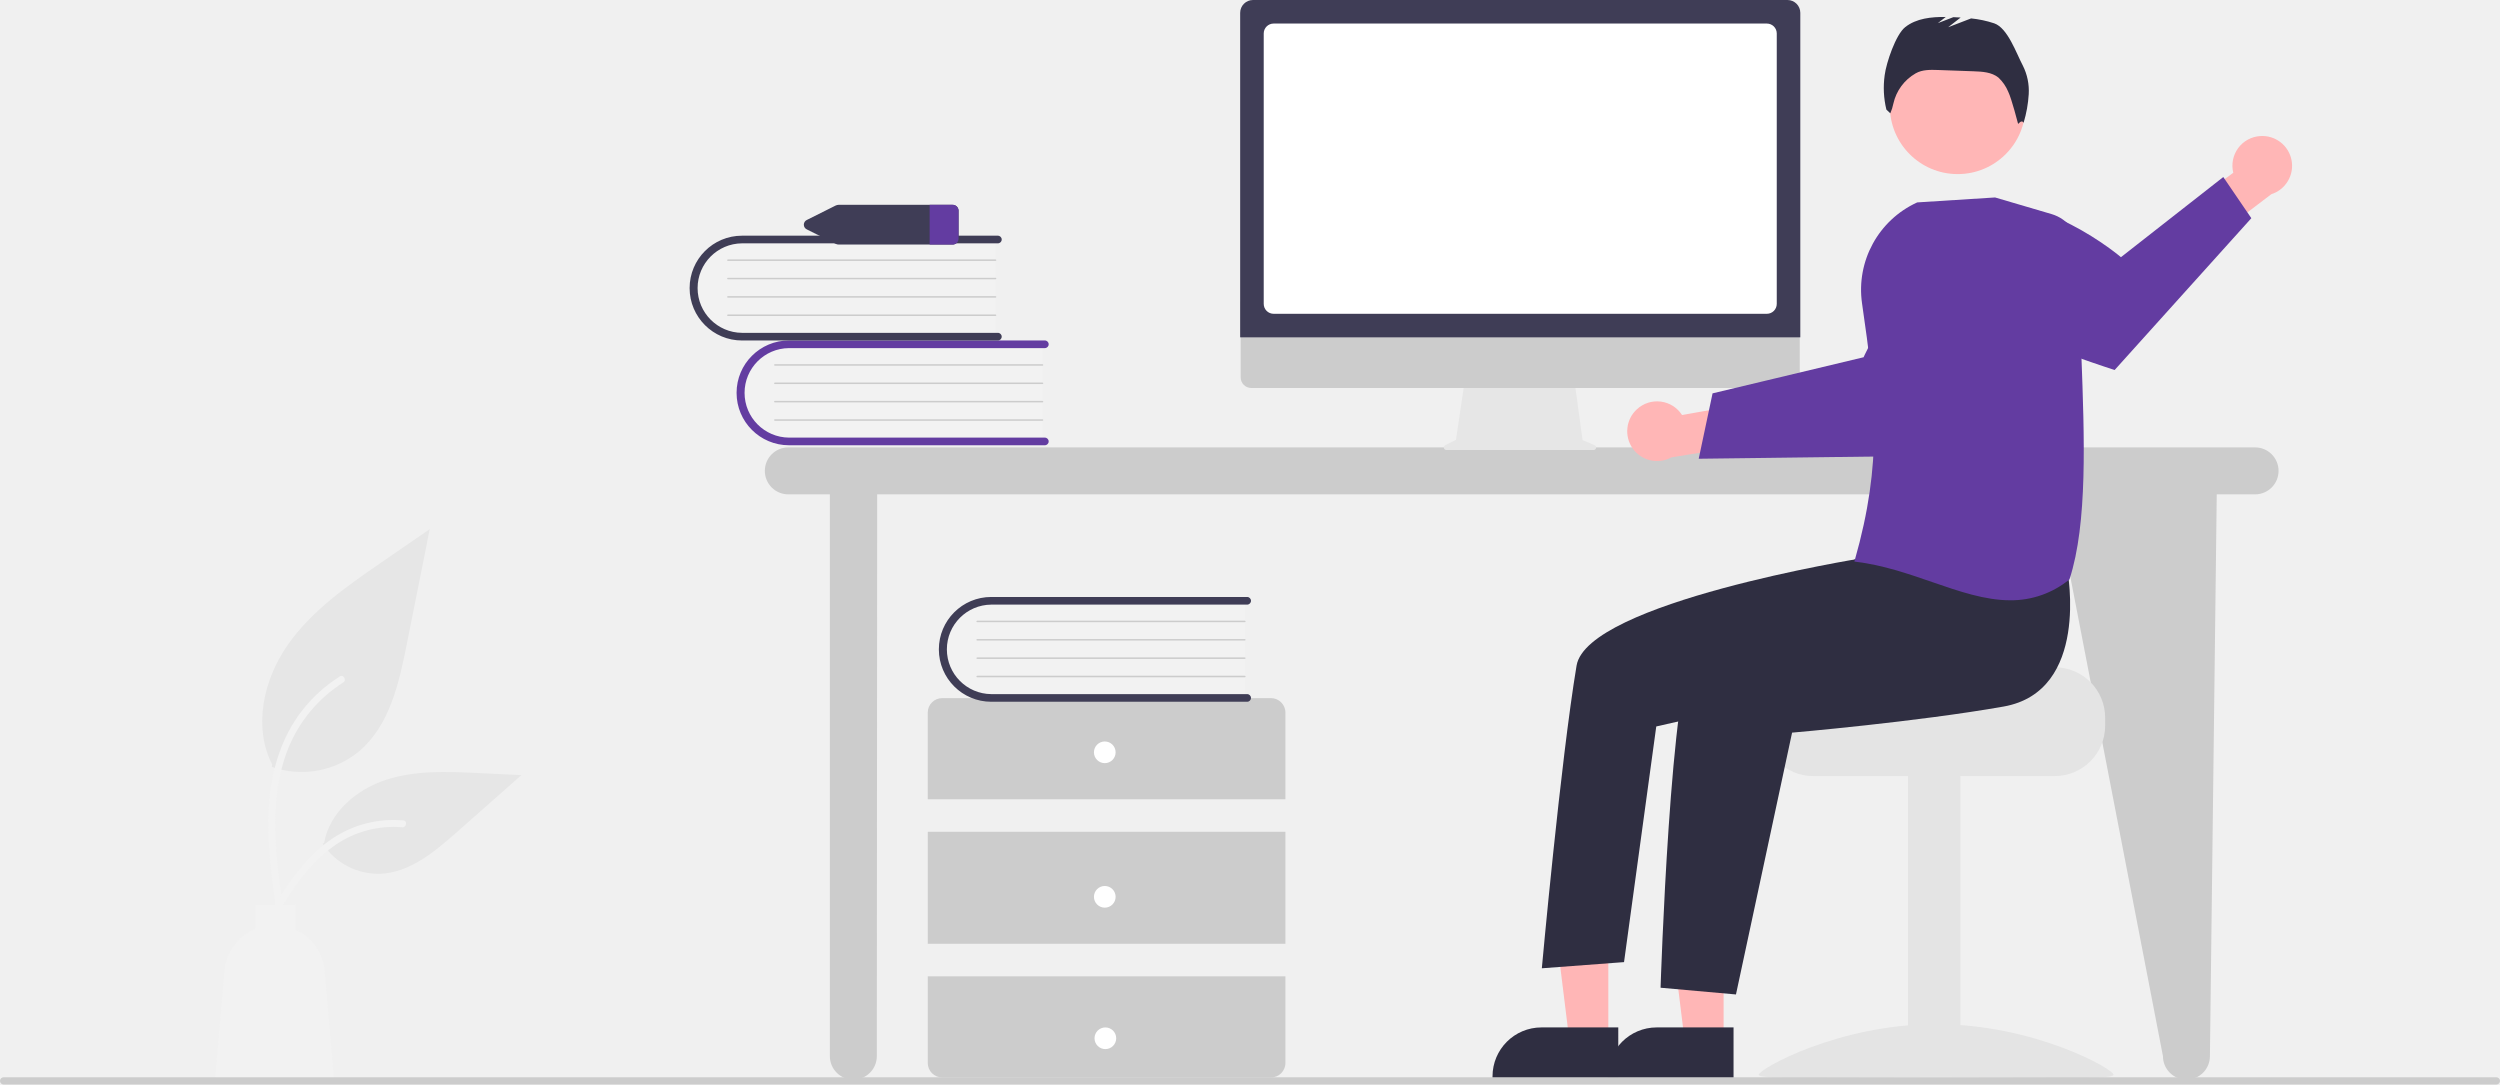
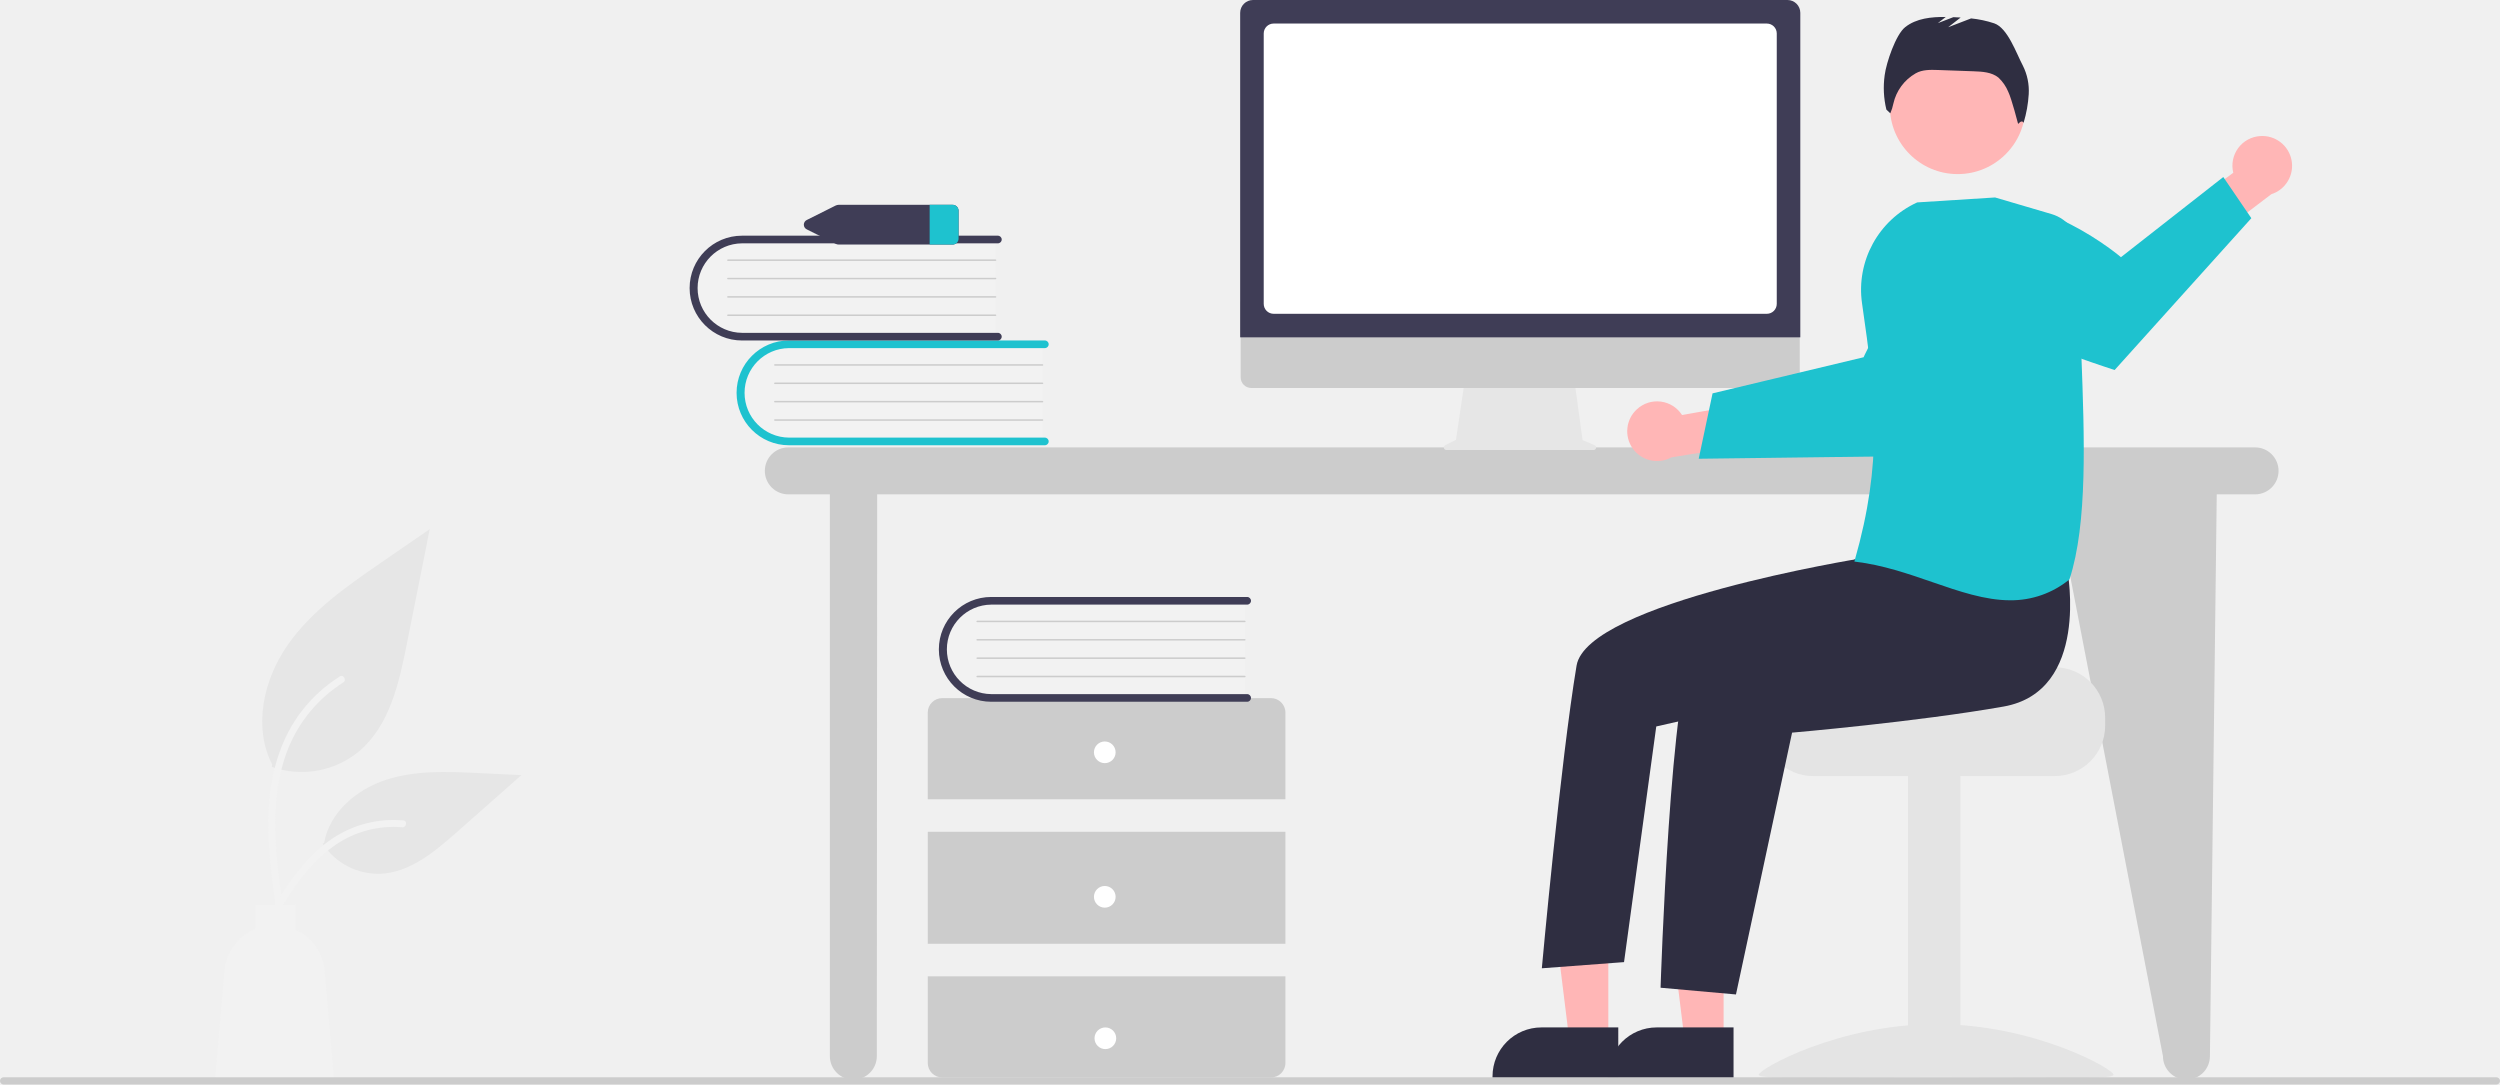
<svg xmlns="http://www.w3.org/2000/svg" data-name="Layer 1" width="979.327" height="424.837" viewBox="0 0 979.327 424.837">
  <path d="M993.718,412.839H419.142a9.199,9.199,0,0,0,0,18.398H435.417V651.303a9.199,9.199,0,0,0,18.398,0l.14-220.065h461.156l42.52,220.065a9.199,9.199,0,1,0,18.398,0l2.676-220.065h15.014a9.199,9.199,0,0,0,0-18.398Z" transform="translate(-110.3366 -237.5817)" fill="#ccc" />
  <path d="M518.737,371.85v38.955H421.141a19.489,19.489,0,1,1-1.355-38.955q.677-.024,1.355,0Z" transform="translate(-110.3366 -237.5817)" fill="#f2f2f2" />
-   <path d="M521.134,410.506a1.499,1.499,0,0,1-1.498,1.498H419.403a20.526,20.526,0,0,1,0-41.052H519.636a1.498,1.498,0,1,1,0,2.997H419.403a17.53,17.53,0,0,0,0,35.059H519.636A1.499,1.499,0,0,1,521.134,410.506Z" transform="translate(-110.3366 -237.5817)" fill="#633ca1" />
+   <path d="M521.134,410.506a1.499,1.499,0,0,1-1.498,1.498H419.403a20.526,20.526,0,0,1,0-41.052H519.636a1.498,1.498,0,1,1,0,2.997H419.403a17.53,17.53,0,0,0,0,35.059H519.636A1.499,1.499,0,0,1,521.134,410.506Z" transform="translate(-110.3366 -237.5817)" fill="#1ec2cf" />
  <path d="M518.737,380.84H413.859a.3.3,0,0,1-.006-.599H518.737a.3.3,0,0,1,0,.599Z" transform="translate(-110.3366 -237.5817)" fill="#ccc" />
  <path d="M518.737,388.032H413.859a.3.3,0,0,1-.006-.599H518.737a.3.3,0,0,1,0,.599Z" transform="translate(-110.3366 -237.5817)" fill="#ccc" />
  <path d="M518.737,395.223H413.859a.3.3,0,0,1-.006-.599H518.737a.3.3,0,0,1,0,.599Z" transform="translate(-110.3366 -237.5817)" fill="#ccc" />
  <path d="M518.737,402.415H413.859a.3.3,0,0,1-.006-.599H518.737a.3.3,0,0,1,0,.599Z" transform="translate(-110.3366 -237.5817)" fill="#ccc" />
  <path d="M500.339,330.809v38.955H402.743a19.489,19.489,0,0,1-1.355-38.955q.677-.024,1.355,0Z" transform="translate(-110.3366 -237.5817)" fill="#f2f2f2" />
  <path d="M502.737,369.464a1.499,1.499,0,0,1-1.498,1.498H401.005a20.526,20.526,0,0,1,0-41.052H501.239a1.498,1.498,0,1,1,0,2.997H401.005a17.53,17.53,0,0,0,0,35.059H501.239A1.499,1.499,0,0,1,502.737,369.464Z" transform="translate(-110.3366 -237.5817)" fill="#3f3d56" />
  <path d="M500.339,339.799H395.461a.3.3,0,0,1-.006-.599H500.339a.3.3,0,0,1,0,.599Z" transform="translate(-110.3366 -237.5817)" fill="#ccc" />
  <path d="M500.339,346.991H395.461a.3.3,0,0,1-.006-.599H500.339a.3.3,0,0,1,0,.599Z" transform="translate(-110.3366 -237.5817)" fill="#ccc" />
  <path d="M500.339,354.182H395.461a.3.3,0,0,1-.006-.599H500.339a.3.3,0,0,1,0,.599Z" transform="translate(-110.3366 -237.5817)" fill="#ccc" />
  <path d="M500.339,361.374H395.461a.3.3,0,0,1-.006-.599H500.339a.3.3,0,0,1,0,.599Z" transform="translate(-110.3366 -237.5817)" fill="#ccc" />
  <path d="M613.874,550.683V516.718a5.661,5.661,0,0,0-5.661-5.661H479.428a5.661,5.661,0,0,0-5.661,5.661v33.965Z" transform="translate(-110.3366 -237.5817)" fill="#ccc" />
  <rect x="363.431" y="325.839" width="140.106" height="43.872" fill="#ccc" />
  <path d="M473.768,620.029V653.994a5.661,5.661,0,0,0,5.661,5.661H608.213a5.661,5.661,0,0,0,5.661-5.661V620.029Z" transform="translate(-110.3366 -237.5817)" fill="#ccc" />
  <circle cx="432.776" cy="294.704" r="4.246" fill="#fff" />
  <circle cx="432.776" cy="351.312" r="4.246" fill="#fff" />
  <circle cx="433.004" cy="406.722" r="4.246" fill="#fff" />
  <path d="M597.989,472.331v38.955H500.393a19.489,19.489,0,0,1-1.356-38.955q.678-.024,1.356,0Z" transform="translate(-110.3366 -237.5817)" fill="#f2f2f2" />
  <path d="M600.386,510.986a1.499,1.499,0,0,1-1.498,1.498H498.655a20.526,20.526,0,0,1-.025-41.052H598.888a1.498,1.498,0,1,1,0,2.997H498.655a17.53,17.53,0,0,0,0,35.059H598.888A1.499,1.499,0,0,1,600.386,510.986Z" transform="translate(-110.3366 -237.5817)" fill="#3f3d56" />
  <path d="M597.989,481.32H493.111a.3.3,0,0,1-.006-.599H597.989a.3.3,0,0,1,0,.599Z" transform="translate(-110.3366 -237.5817)" fill="#ccc" />
  <path d="M597.989,488.512H493.111a.3.3,0,0,1-.006-.599H597.989a.3.3,0,0,1,0,.599Z" transform="translate(-110.3366 -237.5817)" fill="#ccc" />
  <path d="M597.989,495.703H493.111a.3.3,0,0,1-.006-.599H597.989a.3.3,0,0,1,0,.599Z" transform="translate(-110.3366 -237.5817)" fill="#ccc" />
  <path d="M597.989,502.895H493.111a.3.3,0,0,1-.006-.599H597.989a.3.3,0,0,1,0,.599Z" transform="translate(-110.3366 -237.5817)" fill="#ccc" />
  <path d="M483.367,317.814H438.902a2.747,2.747,0,0,0-1.217.283l-11.223,5.618a2.045,2.045,0,0,0,0,3.764l11.223,5.618a2.747,2.747,0,0,0,1.217.283h44.466a2.334,2.334,0,0,0,2.463-2.165v-11.237A2.334,2.334,0,0,0,483.367,317.814Z" transform="translate(-110.3366 -237.5817)" fill="#3f3d56" />
-   <path d="M485.83,319.979v11.237a2.334,2.334,0,0,1-2.463,2.165h-8.859V317.814h8.859A2.334,2.334,0,0,1,485.83,319.979Z" transform="translate(-110.3366 -237.5817)" fill="#633ca1" />
+   <path d="M485.83,319.979v11.237a2.334,2.334,0,0,1-2.463,2.165h-8.859V317.814h8.859A2.334,2.334,0,0,1,485.83,319.979Z" transform="translate(-110.3366 -237.5817)" fill="#1ec2cf" />
  <path d="M216.781,537.993a35.34,35.34,0,0,0,34.126-6.011c11.953-10.032,15.7-26.56,18.749-41.864q4.509-22.633,9.019-45.266l-18.882,13.002c-13.579,9.35-27.464,18.999-36.866,32.542S209.421,522.426,216.975,537.08" transform="translate(-110.3366 -237.5817)" fill="#e6e6e6" />
  <path d="M218.395,592.797c-1.911-13.921-3.876-28.02-2.536-42.09,1.191-12.496,5.003-24.7,12.764-34.707a57.736,57.736,0,0,1,14.813-13.423c1.481-.935,2.845,1.413,1.37,2.343a54.888,54.888,0,0,0-21.711,26.196c-4.727,12.023-5.486,25.128-4.671,37.9.493,7.723,1.537,15.396,2.589,23.059a1.406,1.406,0,0,1-.948,1.669,1.365,1.365,0,0,1-1.669-.948Z" transform="translate(-110.3366 -237.5817)" fill="#f2f2f2" />
  <path d="M236.802,568.164a26.014,26.014,0,0,0,22.666,11.699c11.474-.545,21.04-8.553,29.651-16.156l25.47-22.488-16.857-.807c-12.122-.58-24.557-1.121-36.104,2.617s-22.195,12.735-24.306,24.686" transform="translate(-110.3366 -237.5817)" fill="#e6e6e6" />
  <path d="M212.994,600.8c9.199-16.276,19.868-34.365,38.933-40.147A43.445,43.445,0,0,1,268.302,558.962c1.739.15,1.304,2.83-.431,2.68a40.361,40.361,0,0,0-26.133,6.914c-7.369,5.016-13.106,11.988-17.962,19.383-2.974,4.529-5.639,9.251-8.303,13.966-.852,1.507-3.341.419-2.479-1.105Z" transform="translate(-110.3366 -237.5817)" fill="#f2f2f2" />
  <path d="M198.255,617.932a19.698,19.698,0,0,1,12.071-16.498v-9.41h15.782v9.706a19.688,19.688,0,0,1,11.414,16.202l3.711,43.138H194.544Z" transform="translate(-110.3366 -237.5817)" fill="#f2f2f2" />
  <path d="M734.973,411.955l-4.695-1.977-3.221-23.536h-42.889l-3.491,23.439-4.2,2.1a.997.997,0,0,0,.446,1.89h57.663A.997.997,0,0,0,734.973,411.955Z" transform="translate(-110.3366 -237.5817)" fill="#e6e6e6" />
  <path d="M811.19,389.574H600.507a4.174,4.174,0,0,1-4.165-4.174V355.691H815.354V385.4A4.174,4.174,0,0,1,811.19,389.574Z" transform="translate(-110.3366 -237.5817)" fill="#ccc" />
  <path d="M815.575,369.732H596.15V242.613a5.037,5.037,0,0,1,5.032-5.032h209.361a5.038,5.038,0,0,1,5.032,5.032Z" transform="translate(-110.3366 -237.5817)" fill="#3f3d56" />
  <path d="M802.469,360.506h-193.214a3.883,3.883,0,0,1-3.879-3.879V250.687a3.884,3.884,0,0,1,3.879-3.879h193.214a3.884,3.884,0,0,1,3.879,3.879V356.627A3.883,3.883,0,0,1,802.469,360.506Z" transform="translate(-110.3366 -237.5817)" fill="#fff" />
  <path d="M751.58,397.887a11.616,11.616,0,0,1,17.666,2.272l26.134-4.646,6.697,15.193-36.999,6.043a11.679,11.679,0,0,1-13.499-18.862Z" transform="translate(-110.3366 -237.5817)" fill="#ffb6b6" />
-   <path d="M775.776,417.286l27.246-.34,3.449-.047,55.433-.698s15.053-14.361,28.161-29.146l-1.837-13.288A54.292,54.292,0,0,0,870.023,340.152C851.25,352.696,840.363,377.526,840.363,377.526l-34.37,8.221-3.438.822-21.356,5.103Z" transform="translate(-110.3366 -237.5817)" fill="#633ca1" />
+   <path d="M775.776,417.286l27.246-.34,3.449-.047,55.433-.698s15.053-14.361,28.161-29.146l-1.837-13.288A54.292,54.292,0,0,0,870.023,340.152C851.25,352.696,840.363,377.526,840.363,377.526l-34.37,8.221-3.438.822-21.356,5.103Z" transform="translate(-110.3366 -237.5817)" fill="#1ec2cf" />
  <path d="M915.25,498.962H864.392c0,2.179-55.594,3.948-55.594,3.948a20.309,20.309,0,0,0-3.332,3.158,19.597,19.597,0,0,0-4.58,12.633v3.158a19.746,19.746,0,0,0,19.739,19.739h94.625a19.756,19.756,0,0,0,19.739-19.739v-3.158A19.766,19.766,0,0,0,915.25,498.962Z" transform="translate(-110.3366 -237.5817)" fill="#e4e4e4" />
  <rect x="747.402" y="303.231" width="20.528" height="118.49" fill="#e4e4e4" />
  <path d="M799.312,658.581c0,2.218,31.107.858,69.48.858s69.48,1.36,69.48-.858-31.107-19.807-69.48-19.807S799.312,656.363,799.312,658.581Z" transform="translate(-110.3366 -237.5817)" fill="#e4e4e4" />
  <polygon points="675.186 407.461 659.908 407.46 652.64 348.531 675.188 348.532 675.186 407.461" fill="#ffb6b6" />
  <path d="M789.419,659.852l-49.262-.002v-.623a19.175,19.175,0,0,1,19.174-19.174h.001l30.088.001Z" transform="translate(-110.3366 -237.5817)" fill="#2f2e41" />
  <polygon points="630.031 407.461 614.753 407.46 607.485 348.531 630.033 348.532 630.031 407.461" fill="#ffb6b6" />
  <path d="M744.264,659.852l-49.262-.002v-.623a19.175,19.175,0,0,1,19.174-19.174h.001l30.088.001Z" transform="translate(-110.3366 -237.5817)" fill="#2f2e41" />
  <circle cx="766.887" cy="41.636" r="26.564" fill="#ffb6b6" />
  <path d="M920.217,461.224s8.913,47.131-25,53.132-82.866,10.22-82.866,10.22L790.367,627.143l-29.534-2.637s3.928-123.467,13.588-133.127,70.712-38.583,70.712-38.583Z" transform="translate(-110.3366 -237.5817)" fill="#2f2e41" />
  <path d="M853.983,441.471,839.151,456.351s-107.094,17.25-111.226,41.985c-6.237,37.344-13.605,118.552-13.605,118.552l32.199-2.415,12.626-92.311,51.518-11.719L869.277,478.5Z" transform="translate(-110.3366 -237.5817)" fill="#2f2e41" />
  <path d="M902.785,263.361c-2.622-4.948-5.954-14.808-11.247-16.637a42.077,42.077,0,0,0-9.058-1.93l-8.996,3.46,4.896-3.808q-1.43-.085-2.858-.139l-6.07,2.335,3.105-2.415c-5.659-.058-11.5.53-15.885,3.975-3.738,2.937-7.442,14.062-8.041,18.778a35.917,35.917,0,0,0,.66,13.531l1.537,1.462a18.859,18.859,0,0,0,1.206-3.839,18.181,18.181,0,0,1,8.703-11.806l.084-.047c2.578-1.451,5.707-1.384,8.663-1.278l14.042.505c3.378.122,7.016.335,9.65,2.454a15.888,15.888,0,0,1,3.858,5.589c1.309,2.641,3.866,12.604,3.866,12.604s1.447-1.881,2.14-.481a48.398,48.398,0,0,0,2.014-11.233A22.009,22.009,0,0,0,902.785,263.361Z" transform="translate(-110.3366 -237.5817)" fill="#2f2e41" />
  <path d="M995.694,290.883A11.616,11.616,0,0,0,985.181,305.261l-21.361,15.757,6.41,15.317,29.854-22.676a11.679,11.679,0,0,0-4.389-22.776Z" transform="translate(-110.3366 -237.5817)" fill="#ffb6b6" />
-   <path d="M992.256,323.052l-53.551,59.474s-25.609-8.198-45.415-17.086l-8.898-27.328a54.343,54.343,0,0,1-2.601-19.664c27.456-7.306,59.391,19.879,59.391,19.879l40.085-31.399Z" transform="translate(-110.3366 -237.5817)" fill="#633ca1" />
-   <path d="M867.301,465.617c-9.554-3.3-19.433-6.713-30.089-7.994l-.458-.055.126-.443c11.031-38.731,8.278-63.507,2.872-100.723a37.591,37.591,0,0,1,21.548-39.501l.065-.03,30.434-1.934.069-.004,22.134,6.51a15.183,15.183,0,0,1,10.867,14.831c-.24,12.239.269,25.904.807,40.371,1.208,32.456,2.457,66.016-4.63,87.792l-.037.114-.095.074a36.099,36.099,0,0,1-23.081,8.108C887.901,472.732,877.762,469.23,867.301,465.617Z" transform="translate(-110.3366 -237.5817)" fill="#633ca1" />
+   <path d="M992.256,323.052l-53.551,59.474s-25.609-8.198-45.415-17.086l-8.898-27.328a54.343,54.343,0,0,1-2.601-19.664c27.456-7.306,59.391,19.879,59.391,19.879l40.085-31.399Z" transform="translate(-110.3366 -237.5817)" fill="#1ec2cf" />
+   <path d="M867.301,465.617c-9.554-3.3-19.433-6.713-30.089-7.994l-.458-.055.126-.443c11.031-38.731,8.278-63.507,2.872-100.723a37.591,37.591,0,0,1,21.548-39.501l.065-.03,30.434-1.934.069-.004,22.134,6.51a15.183,15.183,0,0,1,10.867,14.831c-.24,12.239.269,25.904.807,40.371,1.208,32.456,2.457,66.016-4.63,87.792l-.037.114-.095.074a36.099,36.099,0,0,1-23.081,8.108C887.901,472.732,877.762,469.23,867.301,465.617Z" transform="translate(-110.3366 -237.5817)" fill="#1ec2cf" />
  <path d="M1088.248,662.418H111.752a1.415,1.415,0,1,1,0-2.83h976.496a1.415,1.415,0,1,1,0,2.83Z" transform="translate(-110.3366 -237.5817)" fill="#ccc" />
</svg>
